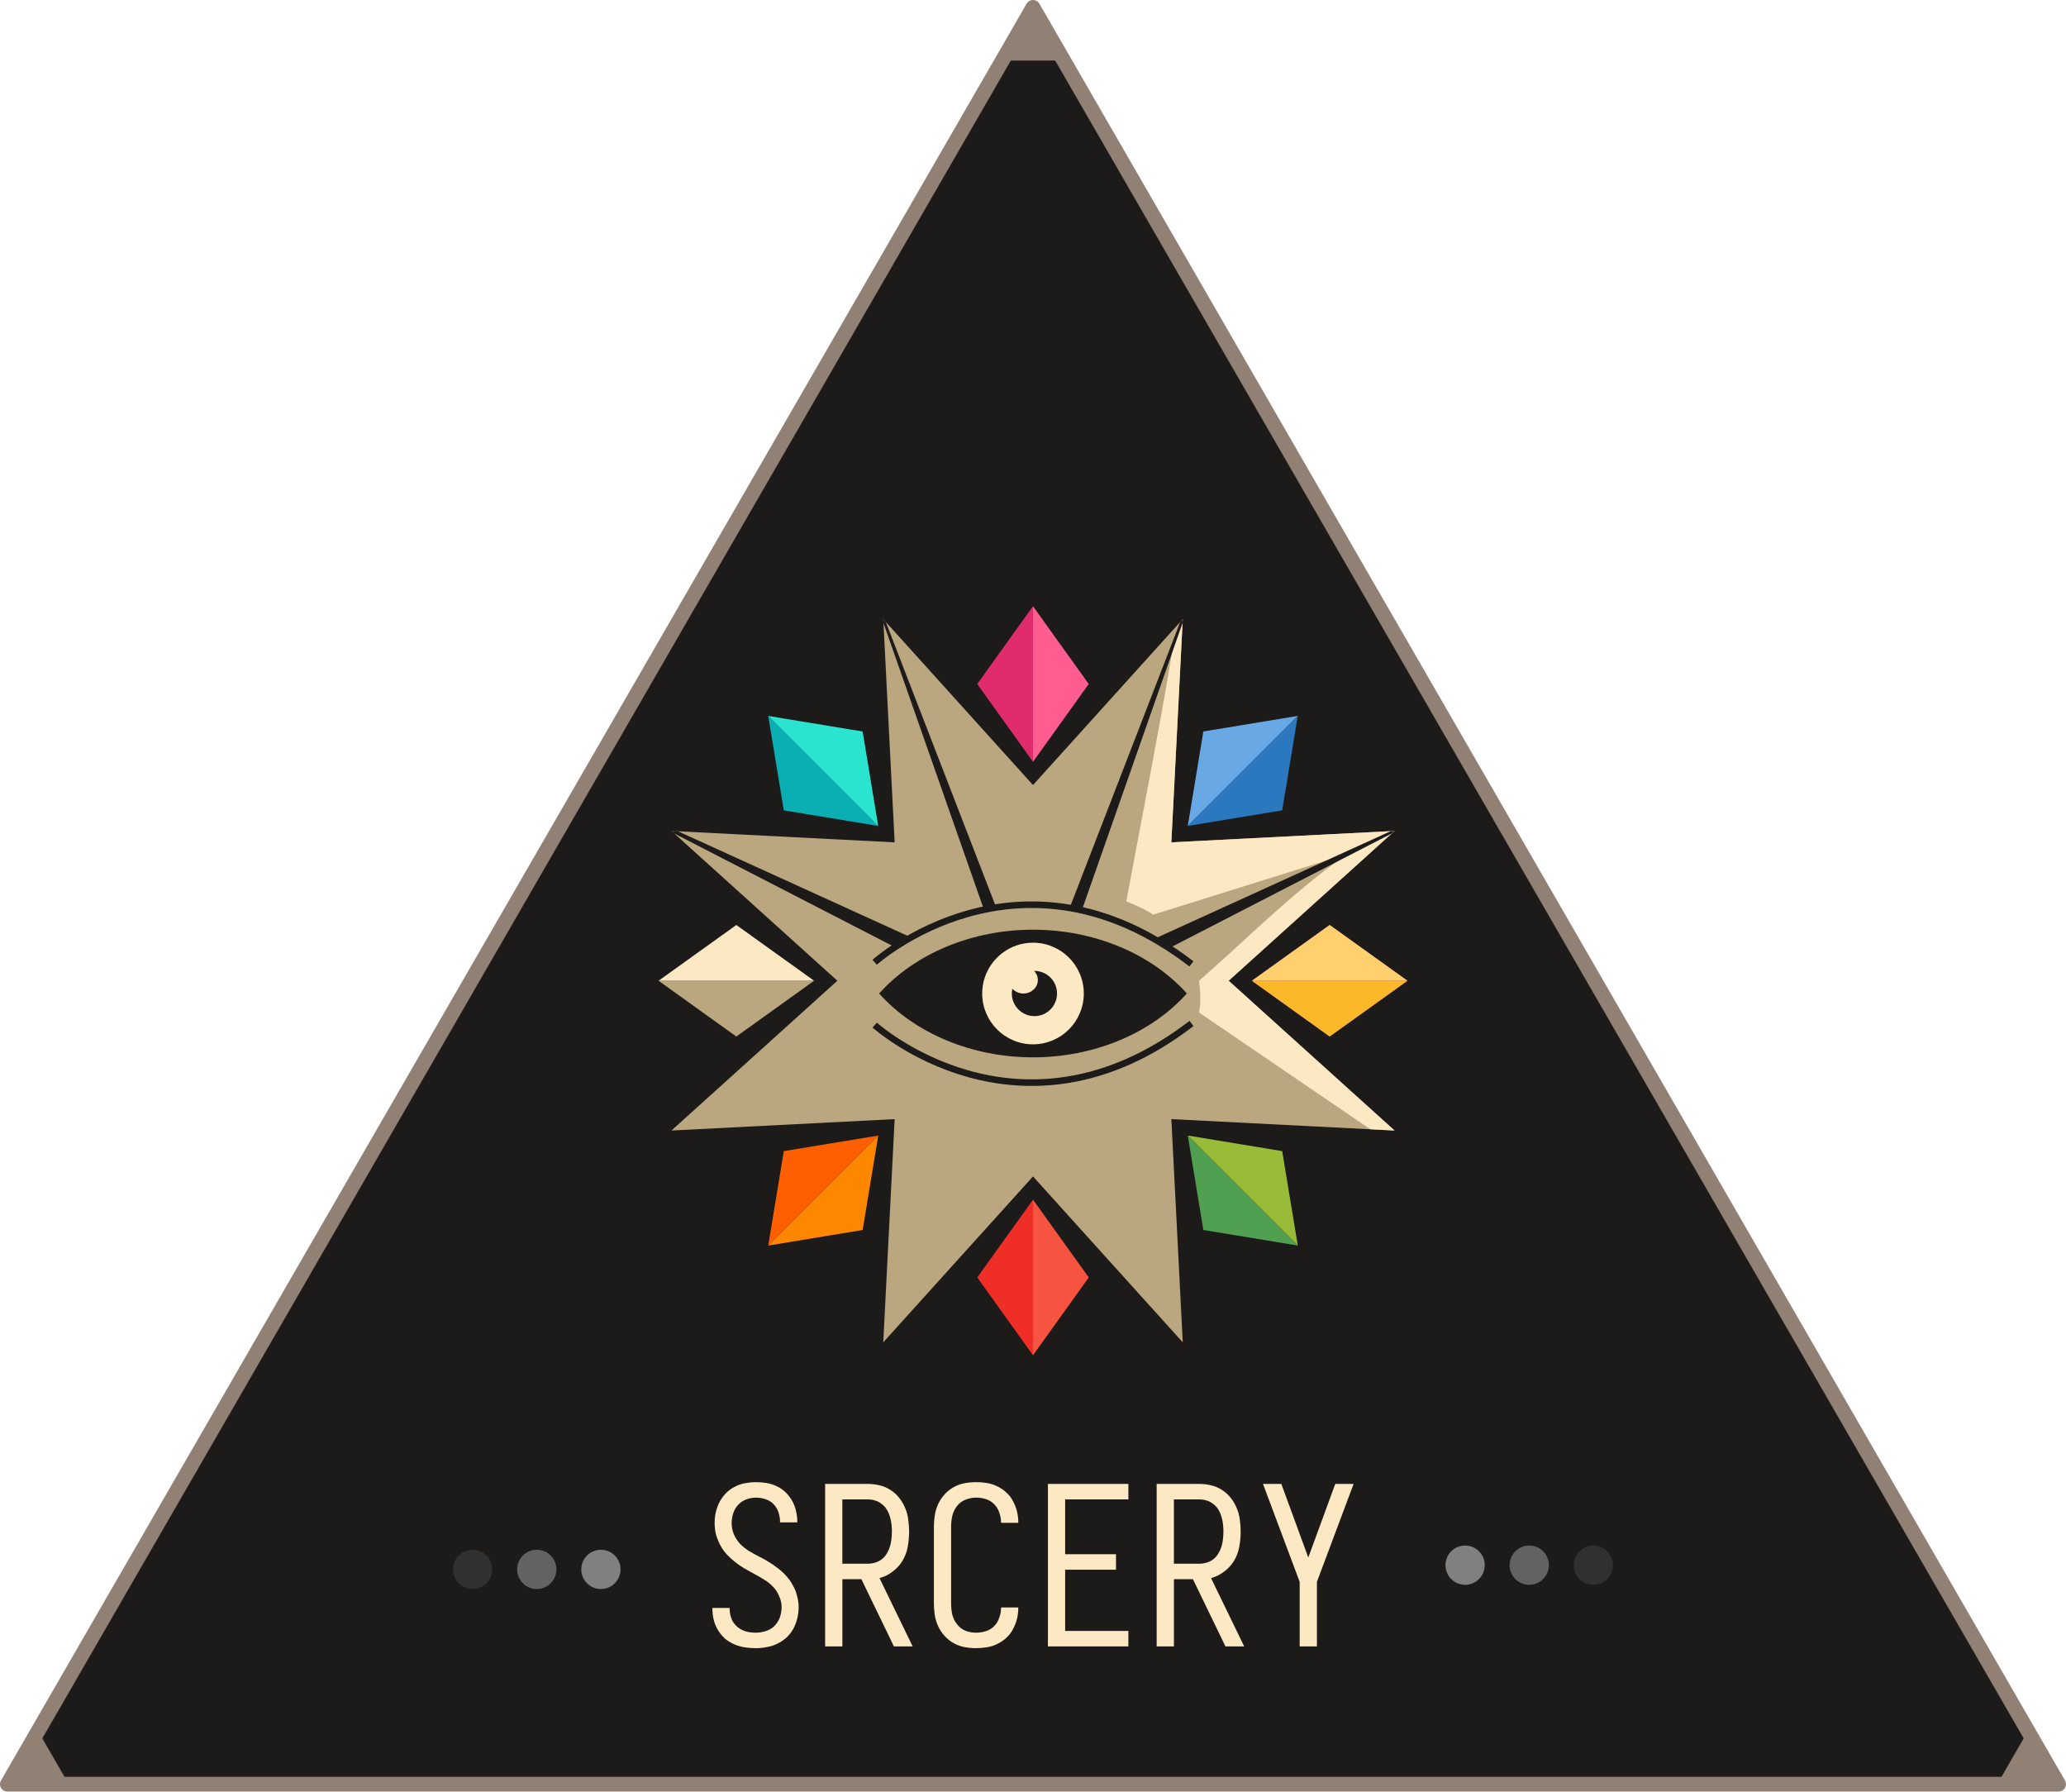
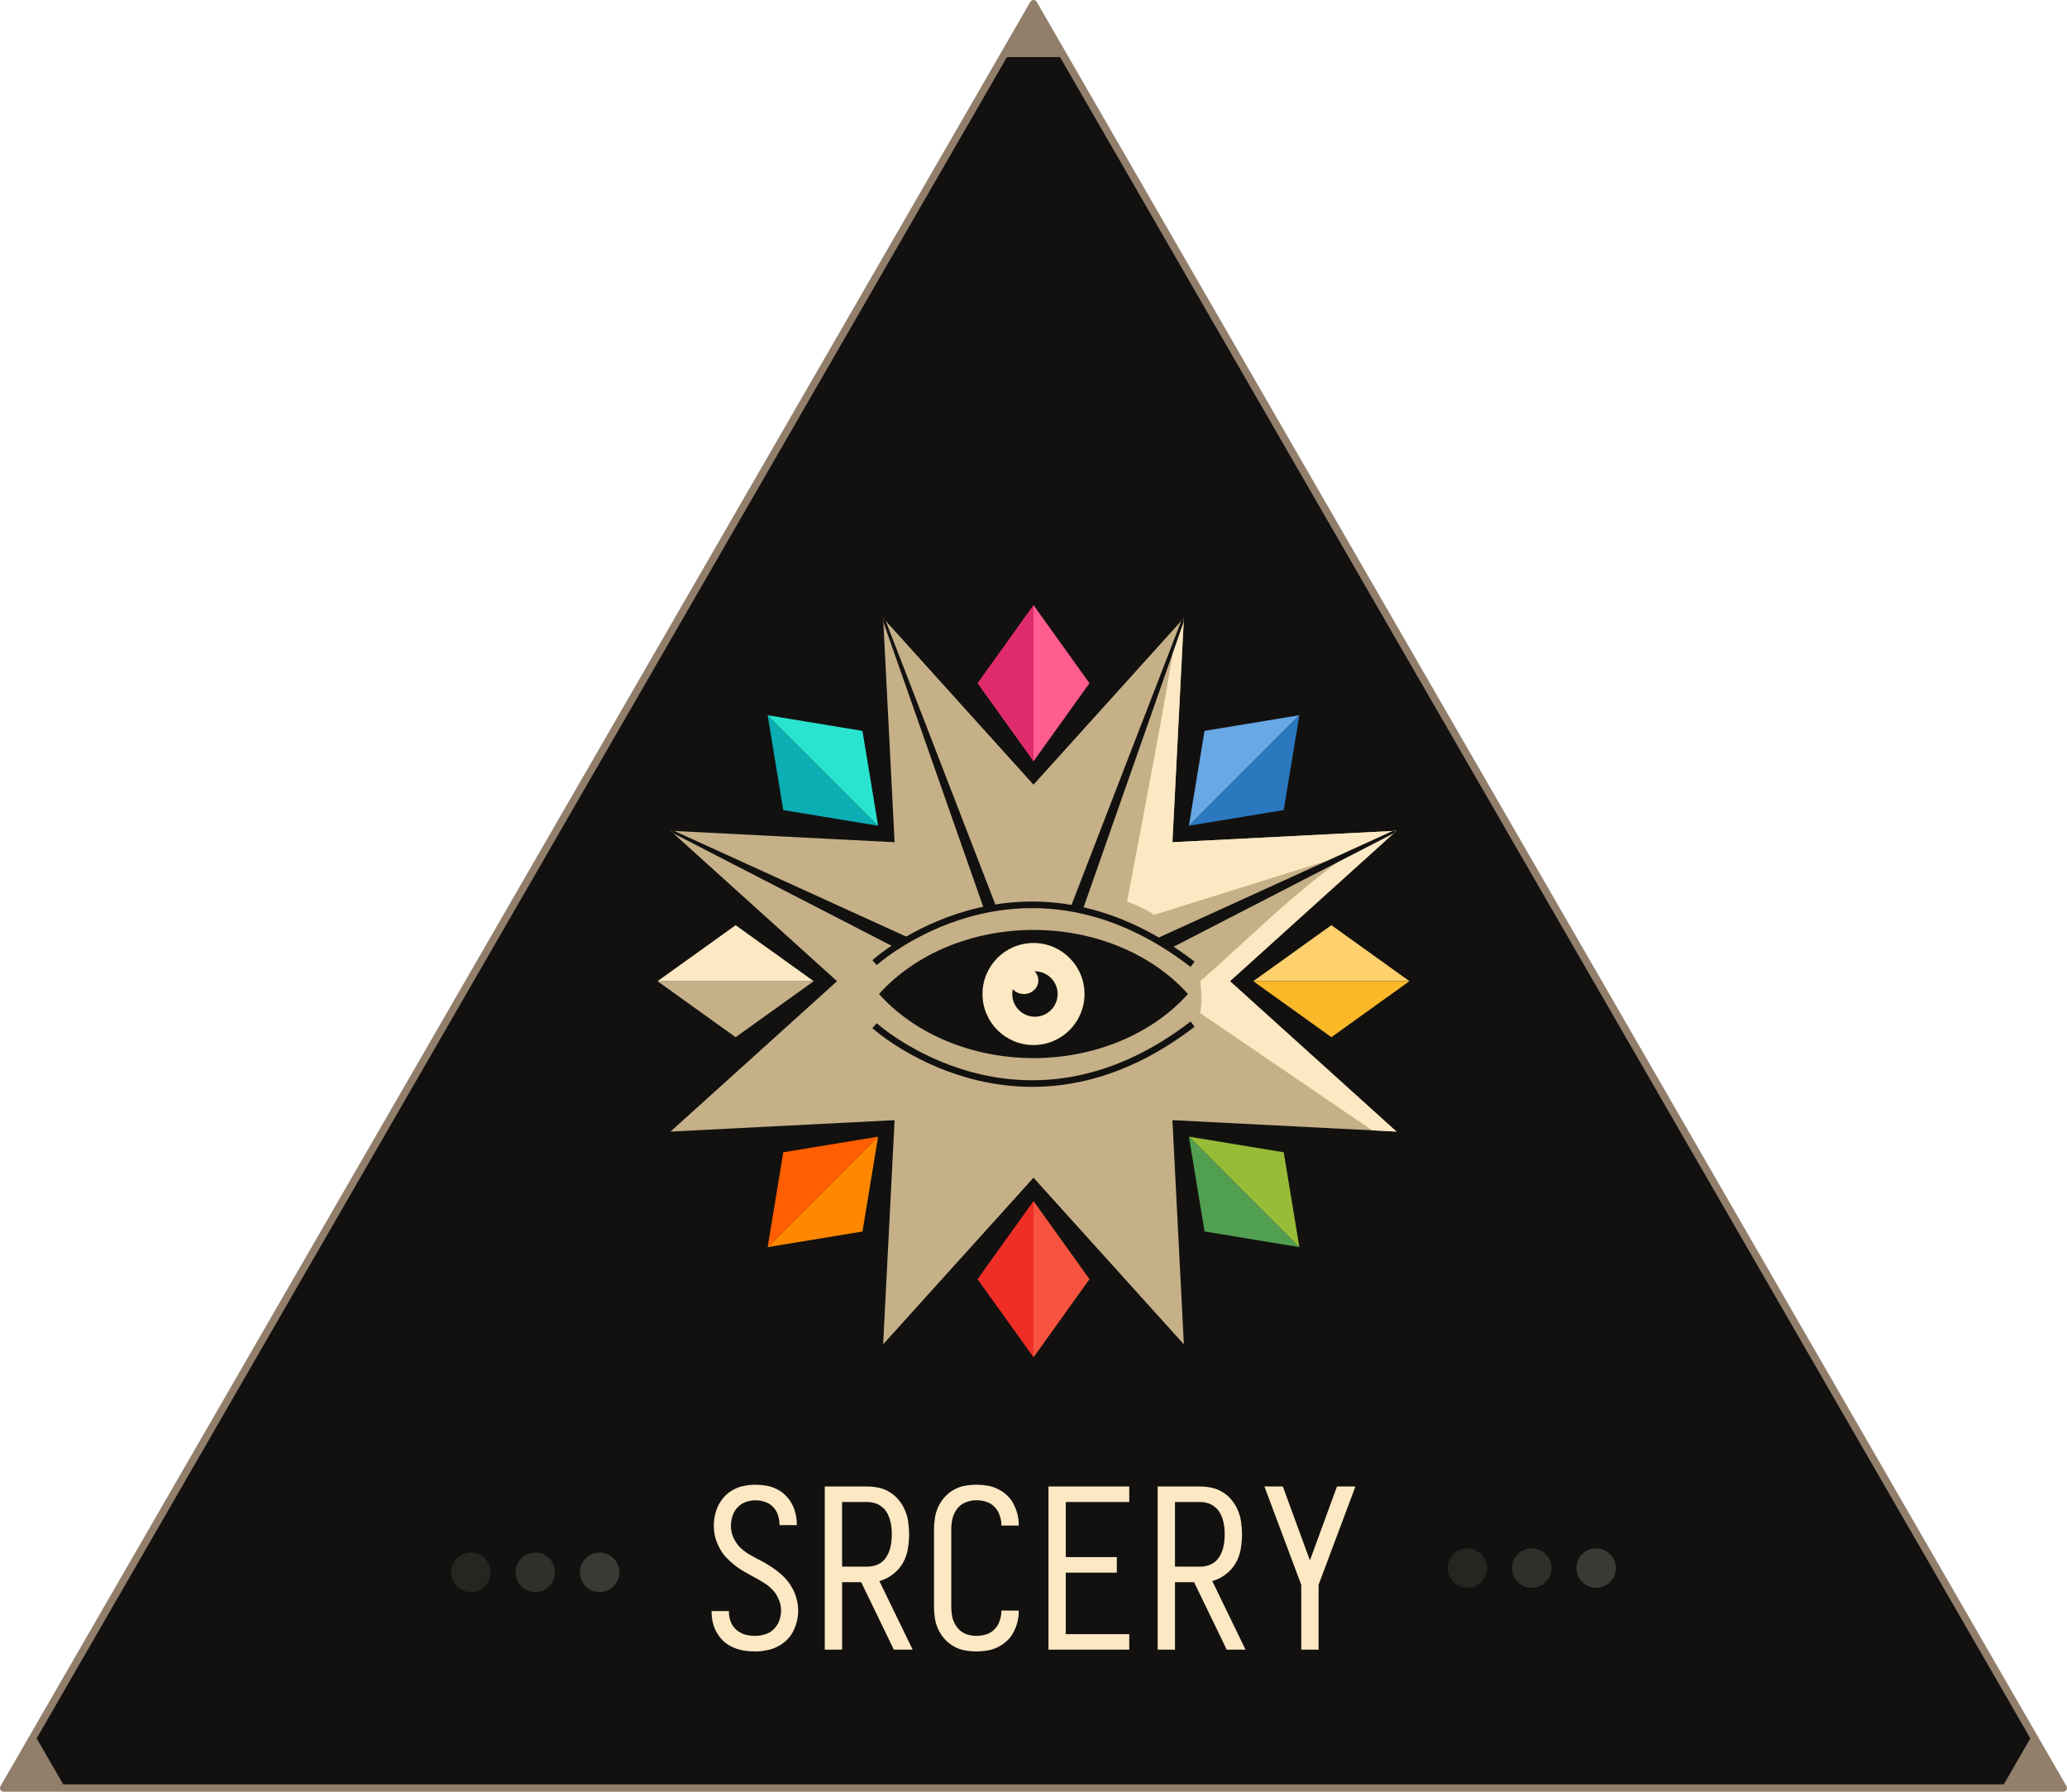
- <svg xmlns="http://www.w3.org/2000/svg" height="546.361" viewBox="0 0 166.737 144.558" width="630.187">
-   <g transform="translate(-48.29081 -14.89752)">
-     <path d="m71.684 54.92 28.648-49.62 28.648-49.62 28.648 49.62 28.648 49.62-57.296-0z" fill="#1c1b19" stroke="#918175" stroke-linejoin="round" stroke-miterlimit="0" stroke-width=".824" transform="matrix(1.444661 0 0 1.444661 -54.67288 79.51985)" />
-     <path d="m94.704 91.458-6.043-16.993-16.289 7.743 7.743-16.289-16.993-6.043 16.993-6.043-7.743-16.289 16.289 7.743 6.043-16.993 6.043 16.993 16.289-7.743-7.743 16.289 16.993 6.043-16.993 6.043 7.743 16.289-16.289-7.743z" fill="#baa67f" stroke-linejoin="round" stroke-width=".529" transform="matrix(.3826834 .9238795 -.9238795 .3826834 150.7364 -16.37659)" />
-     <path d="m131.658 89.913a15.393 12.582 0 0 0 -12.415 5.15 15.393 12.582 0 0 0 12.415 5.15 15.393 12.582 0 0 0 12.417-5.153 15.393 12.582 0 0 0 -12.417-5.147z" fill="#1c1b19" />
-     <circle cx="131.659" cy="95.063" fill="#fce8c3" r="4.1" />
-     <circle cx="131.775" cy="95.063" fill="#1c1b19" r="1.824" />
-     <ellipse cx="130.885" cy="93.972" fill="#fce8c3" rx="1.165" ry="1.091" />
-     <path d="m118.885 97.611s11.678 10.538 25.565-.129" fill="none" stroke="#1c1b19" stroke-width=".529" />
-     <path d="m143.745 64.855-.665 1.417c-.853 5.515-2.626 14.595-3.896 21.364.856.332 1.588.66 2.164 1.068l15.664-4.901c-4.716 3.351-7.833 6.642-11.951 10.229.119 1.002.143 1.805 0 2.565l13.822 9.42 1.954.1-13.387-12.085 13.387-12.086-18.012.92z" fill="#fce8c3" />
-     <path d="m102.985 81.962-.306-.016.231.208 17.803 9.169 1.196-.745z" fill="#1c1b19" />
-     <g fill="#fce8c3" stroke-width=".265" transform="translate(2.988344 1.744907)">
-       <path d="m106.275 146.142q-.446 0-.892-.071-.428-.071-.838-.25-.41-.178-.749-.464-.321-.303-.553-.678-.232-.392-.339-.821-.107-.446-.107-.892v-.071h1.391v.053q0 .41.143.803.143.375.446.642.303.268.696.392.392.107.803.107.41 0 .821-.125.41-.125.696-.41.303-.303.446-.696.143-.41.143-.838 0-.446-.196-.874-.178-.446-.499-.767-.321-.339-.714-.571-.392-.25-.803-.464-.392-.214-.803-.446-.392-.232-.749-.517-.357-.285-.678-.624-.303-.339-.517-.749-.214-.41-.339-.856-.107-.446-.107-.91 0-.428.089-.856.107-.446.303-.838.214-.392.517-.714.321-.321.714-.517.392-.214.821-.285.446-.089.892-.089.428 0 .856.071.446.071.838.268.392.178.696.482.321.303.535.696.214.375.303.803.107.428.107.856v.071h-1.391v-.053q0-.375-.125-.749-.125-.392-.392-.66-.268-.285-.66-.41-.375-.125-.767-.125-.392 0-.785.143-.392.143-.66.446-.268.285-.392.678-.125.392-.125.785 0 .464.178.91.196.428.499.767.321.321.714.571.392.232.803.446.41.196.803.446.392.232.749.517.375.285.678.624.303.339.517.749.232.392.339.856.125.446.125.892 0 .464-.107.91-.107.428-.321.838-.214.392-.553.714-.339.303-.749.499-.392.196-.856.268-.446.089-.892.089z" />
-       <path d="m111.894 145.999v-13.111h3.425q.482 0 .945.107.482.107.892.375.41.25.714.642.303.375.482.821.196.446.25.928.071.482.071.963 0 .607-.107 1.213-.107.607-.41 1.124-.303.517-.803.892-.482.375-1.07.535l2.676 5.512h-1.516l-.392-.821-2.23-4.602h-1.534v5.423zm3.425-6.671q.303 0 .607-.089.303-.089.535-.268.25-.196.41-.464.161-.268.25-.553.089-.303.125-.607.036-.303.036-.624 0-.303-.036-.606-.036-.303-.125-.589-.089-.303-.25-.571-.161-.268-.41-.446-.232-.196-.535-.285-.303-.089-.607-.089h-2.034v5.191z" />
-       <path d="m124.078 146.142q-.464 0-.945-.089-.464-.089-.874-.321-.41-.232-.731-.589-.321-.357-.517-.785-.196-.428-.268-.892-.071-.482-.071-.945v-6.154q0-.464.071-.928.071-.482.268-.91.196-.428.517-.785.321-.357.731-.589.41-.232.874-.321.482-.089.945-.089.446 0 .874.071.446.071.838.268.41.196.731.499.339.303.535.696.214.392.321.821.107.428.107.874v.053h-1.391v-.036q0-.392-.143-.785-.125-.392-.41-.678-.268-.285-.66-.41-.392-.125-.803-.125-.446 0-.874.178-.41.161-.678.517-.268.357-.375.803-.089.428-.089.874v6.154q0 .446.089.892.107.428.375.785.268.357.678.535.428.161.874.161.41 0 .803-.125.392-.125.66-.41.285-.285.41-.678.143-.392.143-.785v-.036h1.391v.053q0 .446-.107.874-.107.428-.321.821-.196.392-.535.696-.321.303-.731.499-.392.196-.838.268-.428.071-.874.071z" />
-       <path d="m129.875 145.999v-13.111h6.493v1.249h-5.102v4.424h4.103v1.249h-4.103v4.941h5.102v1.249z" />
-       <path d="m138.651 145.999v-13.111h3.425q.482 0 .945.107.482.107.892.375.41.25.714.642.303.375.482.821.196.446.25.928.071.482.071.963 0 .607-.107 1.213-.107.607-.41 1.124-.303.517-.803.892-.482.375-1.07.535l2.676 5.512h-1.516l-.392-.821-2.23-4.602h-1.534v5.423zm3.425-6.671q.303 0 .607-.089.303-.089.535-.268.25-.196.41-.464.161-.268.25-.553.089-.303.125-.607.036-.303.036-.624 0-.303-.036-.606-.036-.303-.125-.589-.089-.303-.25-.571-.161-.268-.41-.446-.232-.196-.535-.285-.303-.089-.607-.089h-2.034v5.191z" />
-       <path d="m150.193 145.999v-5.209l-2.961-7.902h1.481l2.176 5.94 2.176-5.94h1.481l-2.961 7.902v5.209z" />
+ <svg xmlns="http://www.w3.org/2000/svg" height="520" viewBox="0 0 600 520" width="600" version="1.1" id="svg43">
+   <defs id="defs1" />
+   <g id="layer3" transform="matrix(3.611371,0,0,3.612046,-1.074864,-1.075039)">
+     <path d="m 71.684,54.92 28.648,-49.62 28.648,-49.62 28.648,49.62 28.648,49.62 -57.296,-2e-6 z" fill="#1c1b19" stroke="#918175" stroke-linejoin="round" stroke-miterlimit="0" stroke-width=".824" id="path1" style="fill:#121110;stroke:#917e6b;stroke-width:0.412;stroke-dasharray:none" transform="matrix(1.444661,0,0,1.444661,-102.9637,64.62233)" />
+     <g fill="#baa67f" id="g14" transform="translate(-48.29081,-14.89752)">
+       <circle cx="166.533" cy="141.189" fill="#808080" r="1.585" id="circle12" style="fill:#262522" />
+       <circle cx="171.708" cy="141.189" fill="#626262" r="1.585" id="circle13" style="fill:#312f2c" />
+       <circle cx="176.884" cy="141.189" fill="#303030" r="1.585" id="circle14" style="fill:#3b3935" />
    </g>
-     <g fill="#baa67f">
-       <circle cx="166.533" cy="141.189" fill="#808080" r="1.585" />
-       <circle cx="171.708" cy="141.189" fill="#626262" r="1.585" />
-       <circle cx="176.884" cy="141.189" fill="#303030" r="1.585" />
+     <g fill="#fce8c3" stroke-width="0.265" transform="translate(-45.30247,-13.15261)" id="g12">
+       <path d="m 106.275,146.142 q -0.446,0 -0.892,-0.071 -0.428,-0.071 -0.838,-0.25 -0.41,-0.178 -0.749,-0.464 -0.321,-0.303 -0.553,-0.678 -0.232,-0.392 -0.339,-0.821 -0.107,-0.446 -0.107,-0.892 v -0.071 h 1.391 v 0.053 q 0,0.41 0.143,0.803 0.143,0.375 0.446,0.642 0.303,0.268 0.696,0.392 0.392,0.107 0.803,0.107 0.41,0 0.821,-0.125 0.41,-0.125 0.696,-0.41 0.303,-0.303 0.446,-0.696 0.143,-0.41 0.143,-0.838 0,-0.446 -0.196,-0.874 -0.178,-0.446 -0.499,-0.767 -0.321,-0.339 -0.714,-0.571 -0.392,-0.25 -0.803,-0.464 -0.392,-0.214 -0.803,-0.446 -0.392,-0.232 -0.749,-0.517 -0.357,-0.285 -0.678,-0.624 -0.303,-0.339 -0.517,-0.749 -0.214,-0.41 -0.339,-0.856 -0.107,-0.446 -0.107,-0.91 0,-0.428 0.089,-0.856 0.107,-0.446 0.303,-0.838 0.214,-0.392 0.517,-0.714 0.321,-0.321 0.714,-0.517 0.392,-0.214 0.821,-0.285 0.446,-0.089 0.892,-0.089 0.428,0 0.856,0.071 0.446,0.071 0.838,0.268 0.392,0.178 0.696,0.482 0.321,0.303 0.535,0.696 0.214,0.375 0.303,0.803 0.107,0.428 0.107,0.856 v 0.071 h -1.391 v -0.053 q 0,-0.375 -0.125,-0.749 -0.125,-0.392 -0.392,-0.66 -0.268,-0.285 -0.66,-0.41 -0.375,-0.125 -0.767,-0.125 -0.392,0 -0.785,0.143 -0.392,0.143 -0.66,0.446 -0.268,0.285 -0.392,0.678 -0.125,0.392 -0.125,0.785 0,0.464 0.178,0.91 0.196,0.428 0.499,0.767 0.321,0.321 0.714,0.571 0.392,0.232 0.803,0.446 0.41,0.196 0.803,0.446 0.392,0.232 0.749,0.517 0.375,0.285 0.678,0.624 0.303,0.339 0.517,0.749 0.232,0.392 0.339,0.856 0.125,0.446 0.125,0.892 0,0.464 -0.107,0.91 -0.107,0.428 -0.321,0.838 -0.214,0.392 -0.553,0.714 -0.339,0.303 -0.749,0.499 -0.392,0.196 -0.856,0.268 -0.446,0.089 -0.892,0.089 z" id="path7" />
+       <path d="m 111.894,145.999 v -13.111 h 3.425 q 0.482,0 0.945,0.107 0.482,0.107 0.892,0.375 0.41,0.25 0.714,0.642 0.303,0.375 0.482,0.821 0.196,0.446 0.25,0.928 0.071,0.482 0.071,0.963 0,0.607 -0.107,1.213 -0.107,0.607 -0.41,1.124 -0.303,0.517 -0.803,0.892 -0.482,0.375 -1.07,0.535 l 2.676,5.512 h -1.516 l -0.392,-0.821 -2.23,-4.602 h -1.534 v 5.423 z m 3.425,-6.671 q 0.303,0 0.607,-0.089 0.303,-0.089 0.535,-0.268 0.25,-0.196 0.41,-0.464 0.161,-0.268 0.25,-0.553 0.089,-0.303 0.125,-0.607 0.036,-0.303 0.036,-0.624 0,-0.303 -0.036,-0.606 -0.036,-0.303 -0.125,-0.589 -0.089,-0.303 -0.25,-0.571 -0.161,-0.268 -0.41,-0.446 -0.232,-0.196 -0.535,-0.285 -0.303,-0.089 -0.607,-0.089 h -2.034 v 5.191 z" id="path8" />
+       <path d="m 124.078,146.142 q -0.464,0 -0.945,-0.089 -0.464,-0.089 -0.874,-0.321 -0.41,-0.232 -0.731,-0.589 -0.321,-0.357 -0.517,-0.785 -0.196,-0.428 -0.268,-0.892 -0.071,-0.482 -0.071,-0.945 v -6.154 q 0,-0.464 0.071,-0.928 0.071,-0.482 0.268,-0.91 0.196,-0.428 0.517,-0.785 0.321,-0.357 0.731,-0.589 0.41,-0.232 0.874,-0.321 0.482,-0.089 0.945,-0.089 0.446,0 0.874,0.071 0.446,0.071 0.838,0.268 0.41,0.196 0.731,0.499 0.339,0.303 0.535,0.696 0.214,0.392 0.321,0.821 0.107,0.428 0.107,0.874 v 0.053 h -1.391 v -0.036 q 0,-0.392 -0.143,-0.785 -0.125,-0.392 -0.41,-0.678 -0.268,-0.285 -0.66,-0.41 -0.392,-0.125 -0.803,-0.125 -0.446,0 -0.874,0.178 -0.41,0.161 -0.678,0.517 -0.268,0.357 -0.375,0.803 -0.089,0.428 -0.089,0.874 v 6.154 q 0,0.446 0.089,0.892 0.107,0.428 0.375,0.785 0.268,0.357 0.678,0.535 0.428,0.161 0.874,0.161 0.41,0 0.803,-0.125 0.392,-0.125 0.66,-0.41 0.285,-0.285 0.41,-0.678 0.143,-0.392 0.143,-0.785 v -0.036 h 1.391 v 0.053 q 0,0.446 -0.107,0.874 -0.107,0.428 -0.321,0.821 -0.196,0.392 -0.535,0.696 -0.321,0.303 -0.731,0.499 -0.392,0.196 -0.838,0.268 -0.428,0.071 -0.874,0.071 z" id="path9" />
+       <path d="m 129.875,145.999 v -13.111 h 6.493 v 1.249 h -5.102 v 4.424 h 4.103 v 1.249 h -4.103 v 4.941 h 5.102 v 1.249 z" id="path10" />
+       <path d="m 138.651,145.999 v -13.111 h 3.425 q 0.482,0 0.945,0.107 0.482,0.107 0.892,0.375 0.41,0.25 0.714,0.642 0.303,0.375 0.482,0.821 0.196,0.446 0.25,0.928 0.071,0.482 0.071,0.963 0,0.607 -0.107,1.213 -0.107,0.607 -0.41,1.124 -0.303,0.517 -0.803,0.892 -0.482,0.375 -1.07,0.535 l 2.676,5.512 h -1.516 l -0.392,-0.821 -2.23,-4.602 h -1.534 v 5.423 z m 3.425,-6.671 q 0.303,0 0.607,-0.089 0.303,-0.089 0.535,-0.268 0.25,-0.196 0.41,-0.464 0.161,-0.268 0.25,-0.553 0.089,-0.303 0.125,-0.607 0.036,-0.303 0.036,-0.624 0,-0.303 -0.036,-0.606 -0.036,-0.303 -0.125,-0.589 -0.089,-0.303 -0.25,-0.571 -0.161,-0.268 -0.41,-0.446 -0.232,-0.196 -0.535,-0.285 -0.303,-0.089 -0.607,-0.089 h -2.034 v 5.191 z" id="path11" />
+       <path d="m 150.193,145.999 v -5.209 l -2.961,-7.902 h 1.481 l 2.176,5.94 2.176,-5.94 h 1.481 l -2.961,7.902 v 5.209 z" id="path12" />
    </g>
-     <g fill="#baa67f">
-       <circle cx="86.434" cy="141.53" fill="#303030" r="1.585" />
-       <circle cx="91.61" cy="141.53" fill="#626262" r="1.585" />
-       <circle cx="96.786" cy="141.53" fill="#808080" r="1.585" />
+     <g fill="#baa67f" id="g17" transform="translate(-48.29081,-14.89752)">
+       <circle cx="86.434" cy="141.53" fill="#303030" r="1.585" id="circle15" style="fill:#262522" />
+       <circle cx="91.61" cy="141.53" fill="#626262" r="1.585" id="circle16" style="fill:#312f2c" />
+       <circle cx="96.786" cy="141.53" fill="#808080" r="1.585" id="circle17" style="fill:#3b3935" />
    </g>
-     <g transform="translate(-.196268)">
-       <path d="m119.077 92.543s11.678-10.538 25.565.129" fill="none" stroke="#1c1b19" stroke-width=".529" />
-       <g fill="#1c1b19">
-         <path d="m143.736 65.083.205-.228-.016.31-8.129 23.18-.978-.202z" />
-         <path d="m160.727 81.962.306-.016-.231.208-17.803 9.169-1.196-.745z" />
-         <path d="m119.975 65.083-.205-.228.016.31 8.129 23.18.978-.202z" />
-         <path d="m102.985 81.962-.306-.016.231.208 17.803 9.169 1.196-.745z" />
+     <path d="m -686.128,-109.722 h -134.073 -134.073 l 67.036,-116.11 67.036,-116.11 67.036,116.11 z" fill="#918175" id="path41" style="fill:#917e6b" transform="matrix(0.01847084,0,0,0.01847084,18.2215,145.9894)" />
+     <path d="m -686.128,-109.722 h -134.073 -134.073 l 67.036,-116.11 67.036,-116.11 67.036,116.11 z" fill="#918175" transform="matrix(0.01847084,0,0,0.01847084,178.8152,145.9894)" id="path42" style="fill:#917e6b" />
+     <path d="m -686.128,-109.722 h -134.073 -134.073 l 67.036,-116.11 67.036,-116.11 67.036,116.11 z" fill="#918175" transform="matrix(0.01847084,0,0,0.01847084,98.51834,6.911218)" id="path43" style="fill:#917e6b" />
+   </g>
+   <g id="layer2" transform="matrix(2.062454,0,0,2.062839,477.0769,64.39944)">
+     <g id="star" transform="matrix(0.6185004,0,0,0.6185005,-167.2887,48.6665)">
+       <path d="M 49.057,128.247 86.955,94.032 49.057,59.817 l 50.992,2.604 -2.604,-50.992 34.215,37.898 34.215,-37.898 -2.604,50.992 50.992,-2.604 -37.898,34.215 37.898,34.215 -50.992,-2.604 2.604,50.992 -34.215,-37.898 -34.215,37.898 2.604,-50.992 z" fill="#c5b088" stroke-linejoin="round" stroke-width="1.498" id="path2-6" />
+       <path d="m 165.874,11.43 -1.883,4.011 c -2.414,15.615 -7.434,41.318 -11.031,60.483 2.424,0.94 4.496,1.869 6.127,3.024 l 44.344,-13.875 c -13.351,9.486 -22.174,18.803 -33.833,28.959 0.336,2.837 0.405,5.111 0,7.263 l 39.132,26.67 5.532,0.282 -37.899,-34.215 37.899,-34.215 -50.992,2.604 z" fill="#fce8c3" stroke-width="2.831" id="shade" />
+     </g>
+     <g stroke-width="2.831" id="eye" transform="matrix(0.6185004,0,0,0.6185005,-167.2887,48.6665)">
+       <path d="M 131.657,82.371 A 43.578,35.62 0 0 0 96.509,96.951 43.578,35.62 0 0 0 131.657,111.531 43.578,35.62 0 0 0 166.81,96.943 43.578,35.62 0 0 0 131.657,82.371 Z" fill="#121110" id="use2">
+         <animate keyTimes="0;0;0.25;0.5;1" keySplines="0 0 1 1;0 0 1 1;0 0 1 1;0 0 1 1" fill="freeze" begin="indefinite" id="blinkAnim" dur="0.16s" calcMode="spline" values="M131.657 82.371C117.768 82.375 104.713 87.79 96.509 96.951C104.713 106.111 117.767 111.527 131.657 111.531C145.549 111.527 158.607 106.108 166.81 96.943C158.601 87.784 145.544 82.371 131.657 82.371Z;M131.657 82.371C117.768 82.375 104.713 87.79 96.509 96.951C104.713 106.111 117.767 111.527 131.657 111.531C145.549 111.527 158.607 106.108 166.81 96.943C158.601 87.784 145.544 82.371 131.657 82.371Z;M131.657 87.81C117.768 87.814 103.051 91.87 96.509 96.951C102.144 102.032 118.217 106.399 132.11 106.394C146.003 106.39 160.722 101.878 166.81 96.943C159.81 92.165 145.544 87.81 131.657 87.81Z;M132.012 96.105C118.123 96.109 105.87 95.887 96.509 96.951C106.162 97.31 118.729 97.026 131.987 96.951C145.246 96.876 151.489 97.367 166.81 96.943C151.352 96.182 145.899 96.105 132.012 96.105Z;M131.657 82.371C117.768 82.375 104.713 87.79 96.509 96.951C104.713 106.111 117.767 111.527 131.657 111.531C145.549 111.527 158.607 106.108 166.81 96.943C158.601 87.784 145.544 82.371 131.657 82.371Z" attributeName="d" />
+       </path>
+       <g id="eyeball">
+         <circle cx="131.659" cy="96.951" fill="#fce8c3" r="11.607" id="circle3-1" />
+         <path id="circle4-0" d="m 126.942,95.851 a 5.164,5.164 0 0 0 -0.119,1.1 5.164,5.164 0 0 0 5.164,5.164 5.164,5.164 0 0 0 5.164,-5.164 5.164,5.164 0 0 0 -5.164,-5.164 5.164,5.164 0 0 0 -0.076,7.8e-4 3.3,3.09 0 0 1 0.855,2.074 3.3,3.09 0 0 1 -3.3,3.09 3.3,3.09 0 0 1 -2.525,-1.1 z" style="fill:#121110" />
+       </g>
+       <path d="m 119.077,92.543 c 0,0 11.678,-10.538 25.565,0.129" fill="none" stroke="#121110" stroke-width="0.529" id="topRidge" transform="matrix(2.831055,0,0,2.831055,-241.6312,-172.1783)" />
+       <path d="m 95.494,104.164 c 0,0 33.061,29.834 72.377,-0.365" fill="none" stroke="#121110" stroke-width="1.498" id="bottomRidge" style="stroke-width:1.498;stroke-dasharray:none" />
+       <path id="lashes" d="m 119.77,64.855 0.016,0.31 8.129,23.18 0.978,-0.202 -8.918,-23.061 z m 24.171,0 -0.205,0.228 -8.918,23.061 0.978,0.202 8.13,-23.18 z m -41.263,17.091 0.23,0.208 17.804,9.169 1.196,-0.745 -18.924,-8.617 z m 58.354,0 -0.306,0.016 -18.923,8.617 1.196,0.745 17.803,-9.169 z" transform="matrix(2.831055,0,0,2.831055,-241.6312,-172.1783)" style="display:inline;fill:#121110" />
+     </g>
+     <g stroke-linejoin="round" stroke-width="0.038" transform="matrix(1.751009,0,0,1.751009,-316.394,-57.82589)" id="gems">
+       <g transform="matrix(1.43004,1.430039,-1.430039,1.43004,232.3259,-171.0732)" id="blue">
+         <path d="m 57.494,119.154 -2.225,-3.104 2.225,-3.104" fill="#68a8e4" id="path15" />
+         <path d="m 57.494,112.946 2.225,3.104 -2.225,3.104" fill="#2c78bf" id="path16" />
+       </g>
+       <g transform="matrix(2.022381,0,0,2.022381,15.38356,-164.6076)" id="magenta">
+         <path d="m 57.494,119.154 -2.225,-3.104 2.225,-3.104" fill="#e02c6d" id="path17-6" />
+         <path d="m 57.494,112.946 2.225,3.104 -2.225,3.104" fill="#ff5c8f" id="path18-3" />
+       </g>
+       <g transform="matrix(1.43004,-1.43004,1.43004,1.43004,-133.4461,-6.634324)" id="cyan">
+         <path d="m 57.494,119.154 -2.225,-3.104 2.225,-3.104" fill="#0aaeb3" id="path19-2" />
+         <path d="m 57.494,112.946 2.225,3.104 -2.225,3.104" fill="#2be4d0" id="path20-0" />
+       </g>
+       <g transform="matrix(0,-2.022381,2.022381,0,-126.9805,210.3081)" id="white">
+         <path d="m 57.494,119.154 -2.225,-3.104 2.225,-3.104" fill="#c5b088" id="path21-6" />
+         <path d="m 57.494,112.946 2.225,3.104 -2.225,3.104" fill="#fce8c3" id="path22-1" />
+       </g>
+       <g transform="matrix(-1.430039,-1.430041,1.430041,-1.430039,30.99258,359.1377)" id="orange">
+         <path d="m 57.494,119.154 -2.225,-3.104 2.225,-3.104" fill="#ff8700" id="path23-5" />
+         <path d="m 57.494,112.946 2.225,3.104 -2.225,3.104" fill="#ff5f00" id="path24-5" />
+       </g>
+       <g transform="matrix(-2.022381,0,0,-2.022381,247.9351,352.6722)" id="red">
+         <path d="m 57.494,119.154 -2.225,-3.104 2.225,-3.104" fill="#f75341" id="path25-4" />
+         <path d="m 57.494,112.946 2.225,3.104 -2.225,3.104" fill="#ef2f27" id="path26-7" />
+       </g>
+       <g transform="matrix(-1.430041,1.430039,-1.430039,-1.430041,396.7647,194.6991)" id="green">
+         <path d="m 57.494,119.154 -2.225,-3.104 2.225,-3.104" fill="#98bc37" id="path27-6" />
+         <path d="m 57.494,112.946 2.225,3.104 -2.225,3.104" fill="#519f50" id="path28-5" />
+       </g>
+       <g transform="matrix(0,2.022381,-2.022381,0,390.2993,-22.2435)" id="yellow" style="display:inline">
+         <path d="m 57.494,119.154 -2.225,-3.104 2.225,-3.104" fill="#fed06e" id="path29-6" />
+         <path d="m 57.494,112.946 2.225,3.104 -2.225,3.104" fill="#fbb829" id="path30-9" style="stroke:none" />
      </g>
    </g>
-     <path d="m155.602 94.032c0 6.612-2.68 12.597-7.013 16.93-4.333 4.333-10.319 7.013-16.93 7.013s-12.597-2.68-16.93-7.013c-4.333-4.333-7.013-10.319-7.013-16.93 0-6.612 2.68-12.597 7.013-16.93 4.333-4.333 10.319-7.013 16.93-7.013s12.597 2.68 16.93 7.013 7.013 10.319 7.013 16.93z" fill="none" stroke-miterlimit="0" stroke-width="1" />
-     <g stroke-linejoin="round" stroke-width=".038">
-       <g transform="matrix(0 2.022381 -2.022381 0 390.2993 -22.2435)">
-         <path d="m57.494 119.154-2.225-3.104 2.225-3.104" fill="#e02c6d" />
-         <path d="m57.494 112.946 2.225 3.104-2.225 3.104" fill="#ff5c8f" />
-       </g>
-       <g transform="matrix(1.43004 1.430039 -1.430039 1.43004 232.3259 -171.0732)">
-         <path d="m57.494 119.154-2.225-3.104 2.225-3.104" fill="#68a8e4" />
-         <path d="m57.494 112.946 2.225 3.104-2.225 3.104" fill="#2c78bf" />
-       </g>
-       <g transform="matrix(2.022381 0 0 2.022381 15.38356 -164.6076)">
-         <path d="m57.494 119.154-2.225-3.104 2.225-3.104" fill="#e02c6d" />
-         <path d="m57.494 112.946 2.225 3.104-2.225 3.104" fill="#ff5c8f" />
-       </g>
-       <g transform="matrix(1.43004 -1.43004 1.43004 1.43004 -133.4461 -6.634324)">
-         <path d="m57.494 119.154-2.225-3.104 2.225-3.104" fill="#0aaeb3" />
-         <path d="m57.494 112.946 2.225 3.104-2.225 3.104" fill="#2be4d0" />
-       </g>
-       <g transform="matrix(0 -2.022381 2.022381 0 -126.9805 210.3081)">
-         <path d="m57.494 119.154-2.225-3.104 2.225-3.104" fill="#baa67f" />
-         <path d="m57.494 112.946 2.225 3.104-2.225 3.104" fill="#fce8c3" />
-       </g>
-       <g transform="matrix(-1.430039 -1.430041 1.430041 -1.430039 30.99258 359.1377)">
-         <path d="m57.494 119.154-2.225-3.104 2.225-3.104" fill="#ff8700" />
-         <path d="m57.494 112.946 2.225 3.104-2.225 3.104" fill="#ff5f00" />
-       </g>
-       <g transform="matrix(-2.022381 0 0 -2.022381 247.9351 352.6722)">
-         <path d="m57.494 119.154-2.225-3.104 2.225-3.104" fill="#f75341" />
-         <path d="m57.494 112.946 2.225 3.104-2.225 3.104" fill="#ef2f27" />
-       </g>
-       <g transform="matrix(-1.430041 1.430039 -1.430039 -1.430041 396.7647 194.6991)">
-         <path d="m57.494 119.154-2.225-3.104 2.225-3.104" fill="#98bc37" />
-         <path d="m57.494 112.946 2.225 3.104-2.225 3.104" fill="#519f50" />
-       </g>
-       <g transform="matrix(0 2.022381 -2.022381 0 390.2993 -22.2435)">
-         <path d="m57.494 119.154-2.225-3.104 2.225-3.104" fill="#fed06e" />
-         <path d="m57.494 112.946 2.225 3.104-2.225 3.104" fill="#fbb829" />
-       </g>
-     </g>
-     <path d="m-686.128-109.722h-134.073-134.073l67.036-116.11 67.036-116.11 67.036 116.11z" fill="#918175" transform="matrix(.01847084 0 0 .01847084 66.51231 160.8869)" />
-     <path d="m-686.128-109.722h-134.073-134.073l67.036-116.11 67.036-116.11 67.036 116.11z" fill="#918175" transform="matrix(.01847084 0 0 .01847084 227.106 160.8869)" />
-     <path d="m-686.128-109.722h-134.073-134.073l67.036-116.11 67.036-116.11 67.036 116.11z" fill="#918175" transform="matrix(.01847084 0 0 .01847084 146.8091 21.80874)" />
  </g>
</svg>
